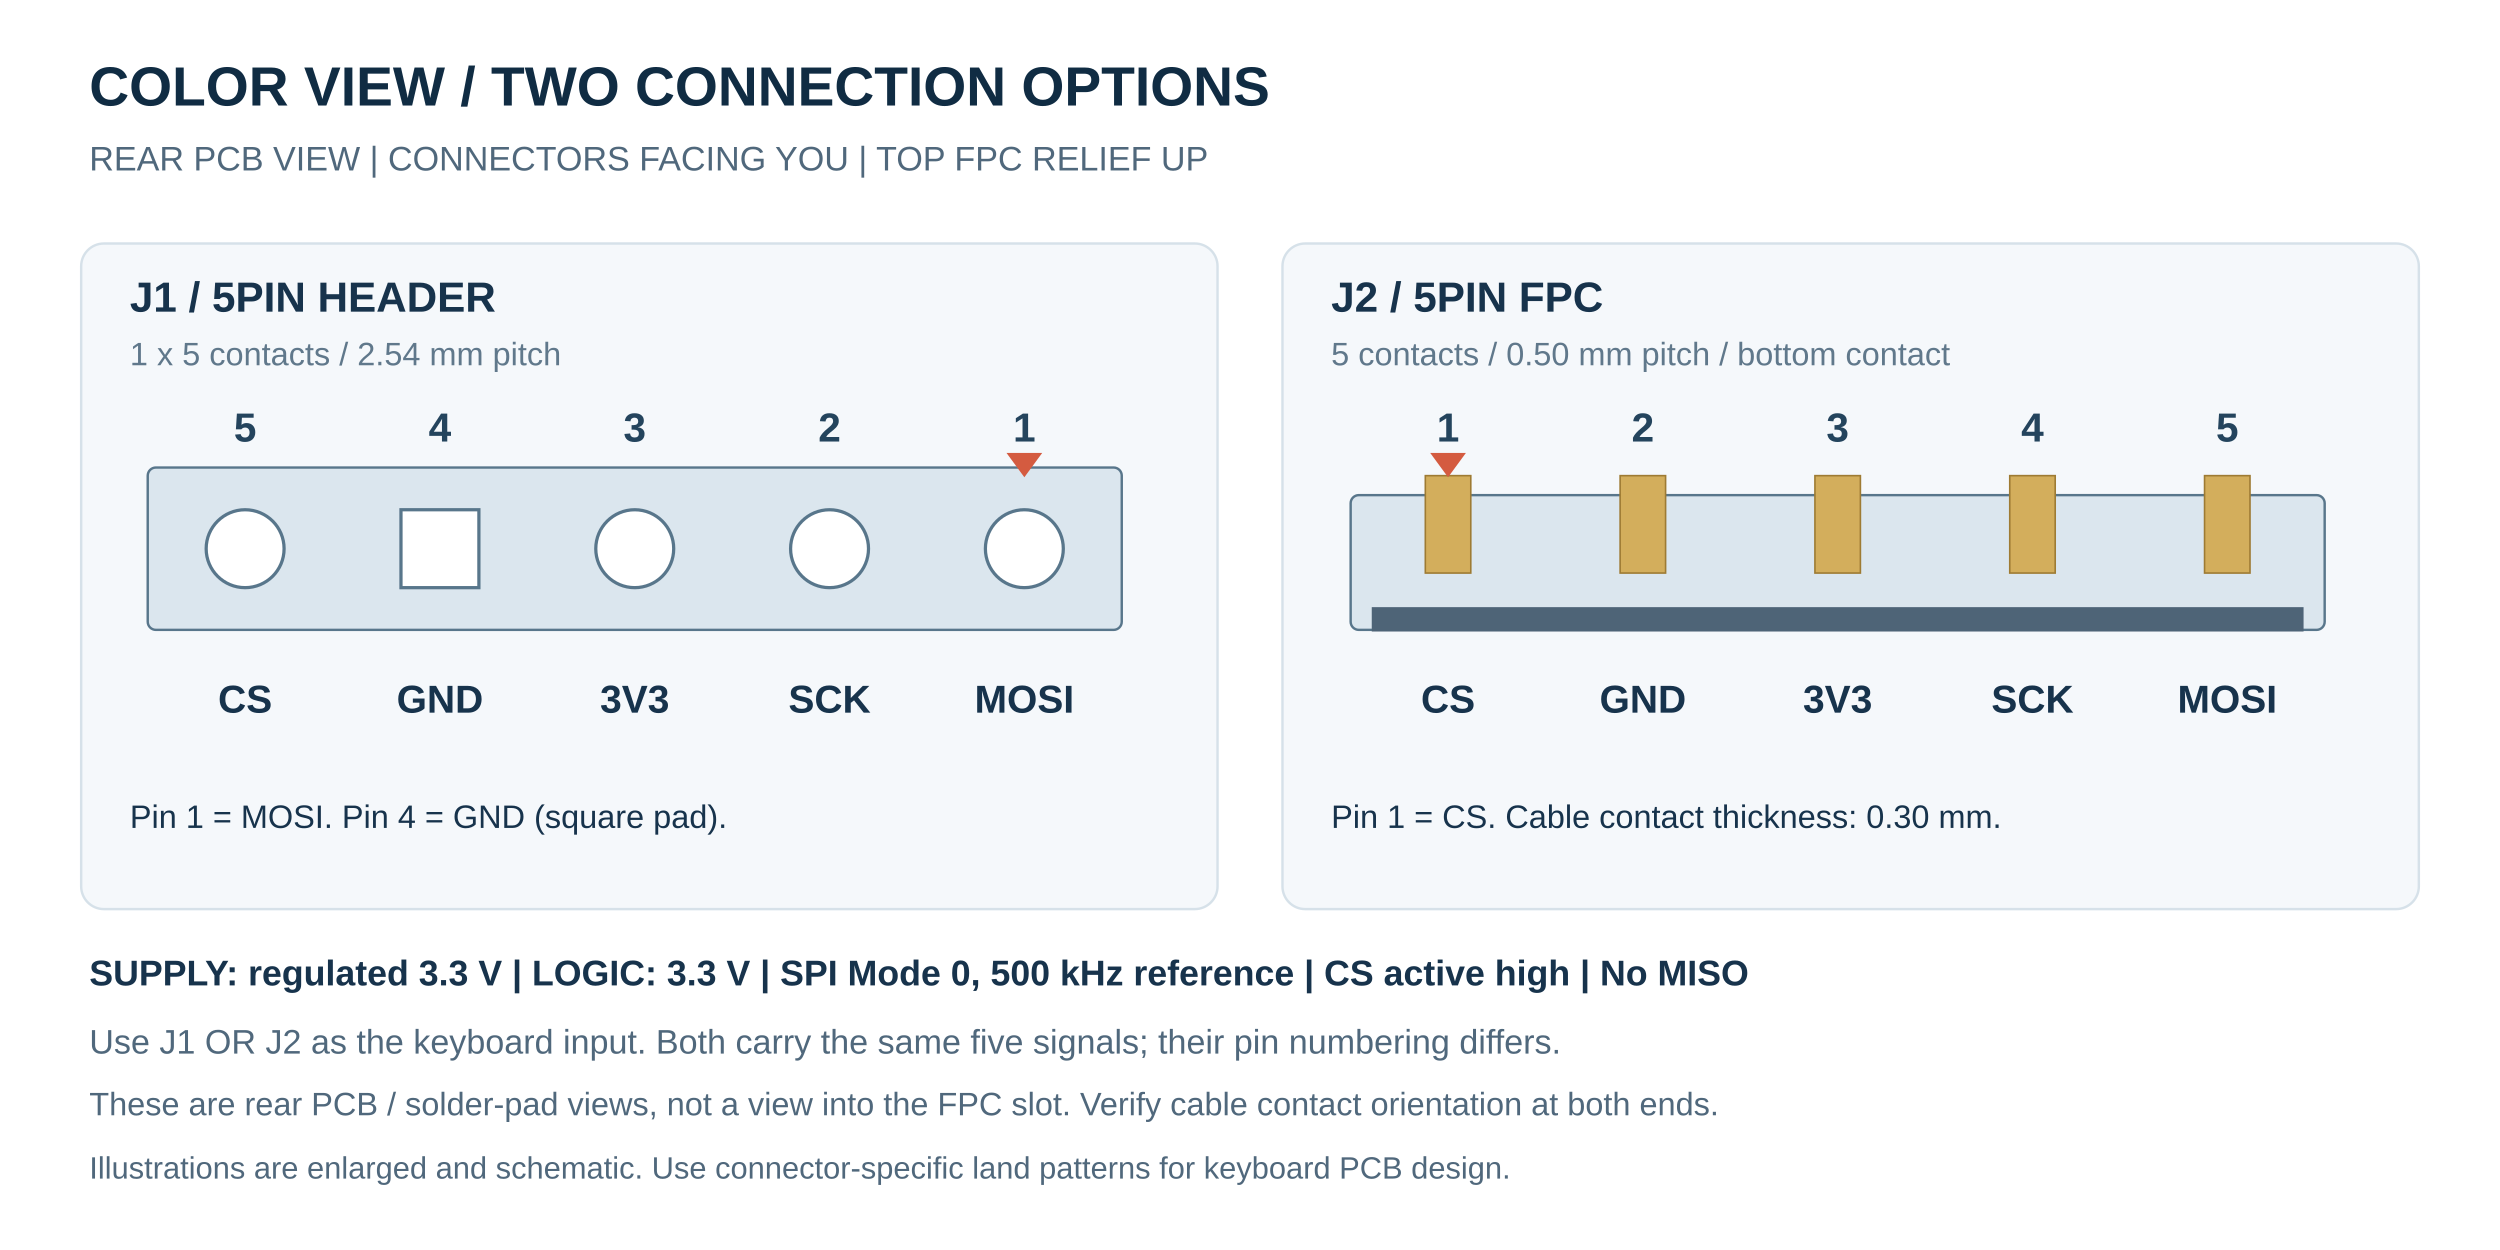
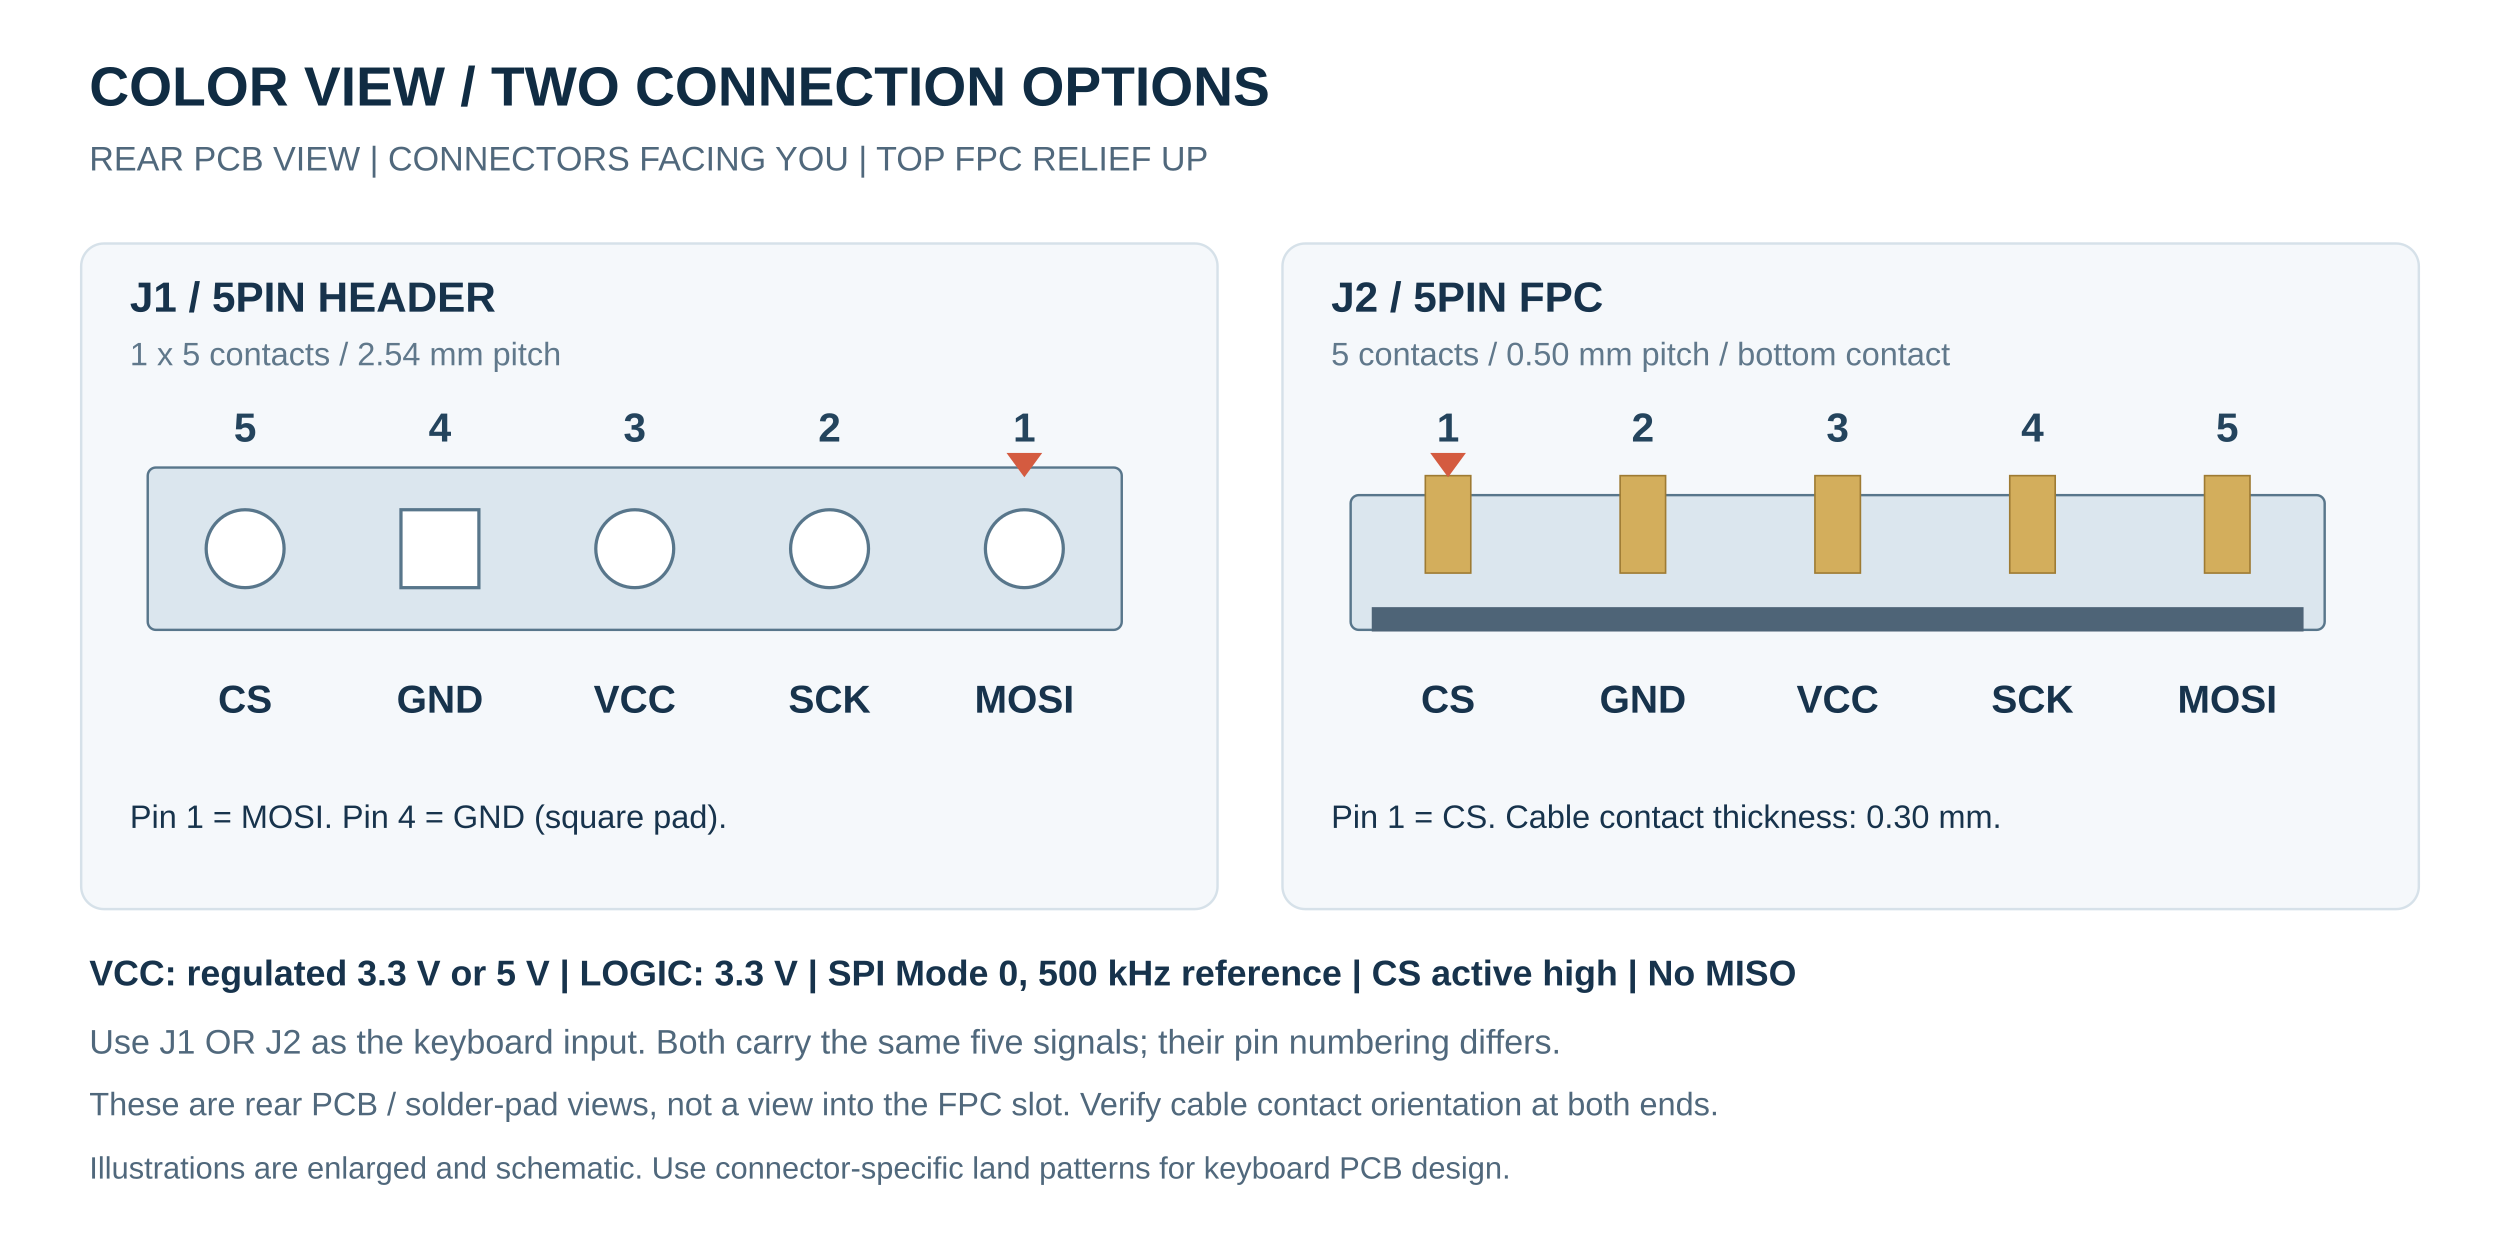
<svg xmlns="http://www.w3.org/2000/svg" width="1540" height="770" viewBox="0 0 1540 770" role="img" aria-labelledby="title desc">
  <rect width="1540" height="770" fill="#fff" />
  <text x="55" y="65" font-family="Arial,Helvetica,sans-serif" font-size="34" font-weight="700" fill="#102c43" text-anchor="start">COLOR VIEW / TWO CONNECTION OPTIONS</text>
  <text x="55" y="105" font-family="Arial,Helvetica,sans-serif" font-size="21" font-weight="400" fill="#50687c" text-anchor="start">REAR PCB VIEW  |  CONNECTORS FACING YOU  |  TOP FPC RELIEF UP</text>
  <rect x="50" y="150" width="700" height="410" rx="14" fill="#f5f8fb" stroke="#d6e1e9" stroke-width="1.5" />
  <rect x="790" y="150" width="700" height="410" rx="14" fill="#f5f8fb" stroke="#d6e1e9" stroke-width="1.5" />
  <text x="80" y="192" font-family="Arial,Helvetica,sans-serif" font-size="26" font-weight="700" fill="#17334c" text-anchor="start">J1 / 5PIN HEADER</text>
  <text x="80" y="225" font-family="Arial,Helvetica,sans-serif" font-size="20" font-weight="400" fill="#60788b" text-anchor="start">1 x 5 contacts / 2.54 mm pitch</text>
  <rect x="91" y="288" width="600" height="100" rx="5" fill="#dbe6ee" stroke="#58768b" stroke-width="1.5" />
  <text x="151" y="272" font-family="Arial,Helvetica,sans-serif" font-size="25" font-weight="700" fill="#24445d" text-anchor="middle">5</text>
  <circle cx="151" cy="338" r="24" fill="#fff" stroke="#58768b" stroke-width="2" />
  <text x="151" y="439" font-family="Arial,Helvetica,sans-serif" font-size="24" font-weight="700" fill="#17334c" text-anchor="middle">CS</text>
  <text x="271" y="272" font-family="Arial,Helvetica,sans-serif" font-size="25" font-weight="700" fill="#24445d" text-anchor="middle">4</text>
  <rect x="247" y="314" width="48" height="48" rx="0" fill="#fff" stroke="#58768b" stroke-width="2" />
  <text x="271" y="439" font-family="Arial,Helvetica,sans-serif" font-size="24" font-weight="700" fill="#17334c" text-anchor="middle">GND</text>
  <text x="391" y="272" font-family="Arial,Helvetica,sans-serif" font-size="25" font-weight="700" fill="#24445d" text-anchor="middle">3</text>
  <circle cx="391" cy="338" r="24" fill="#fff" stroke="#58768b" stroke-width="2" />
-   <text x="391" y="439" font-family="Arial,Helvetica,sans-serif" font-size="24" font-weight="700" fill="#17334c" text-anchor="middle">3V3</text>
+   <text x="391" y="439" font-family="Arial,Helvetica,sans-serif" font-size="24" font-weight="700" fill="#17334c" text-anchor="middle">VCC</text>
  <text x="511" y="272" font-family="Arial,Helvetica,sans-serif" font-size="25" font-weight="700" fill="#24445d" text-anchor="middle">2</text>
  <circle cx="511" cy="338" r="24" fill="#fff" stroke="#58768b" stroke-width="2" />
  <text x="511" y="439" font-family="Arial,Helvetica,sans-serif" font-size="24" font-weight="700" fill="#17334c" text-anchor="middle">SCK</text>
  <text x="631" y="272" font-family="Arial,Helvetica,sans-serif" font-size="25" font-weight="700" fill="#24445d" text-anchor="middle">1</text>
  <circle cx="631" cy="338" r="24" fill="#fff" stroke="#58768b" stroke-width="2" />
  <text x="631" y="439" font-family="Arial,Helvetica,sans-serif" font-size="24" font-weight="700" fill="#17334c" text-anchor="middle">MOSI</text>
  <polygon points="631,294 620,279 642,279" fill="#d45b40" stroke="none" stroke-width="1" stroke-linejoin="round" />
  <text x="80" y="510" font-family="Arial,Helvetica,sans-serif" font-size="20" font-weight="400" fill="#17334c" text-anchor="start">Pin 1 = MOSI. Pin 4 = GND (square pad).</text>
  <text x="820" y="192" font-family="Arial,Helvetica,sans-serif" font-size="26" font-weight="700" fill="#17334c" text-anchor="start">J2 / 5PIN FPC</text>
  <text x="820" y="225" font-family="Arial,Helvetica,sans-serif" font-size="20" font-weight="400" fill="#60788b" text-anchor="start">5 contacts / 0.50 mm pitch / bottom contact</text>
  <rect x="832" y="305" width="600" height="83" rx="5" fill="#dbe6ee" stroke="#58768b" stroke-width="1.5" />
  <text x="892" y="272" font-family="Arial,Helvetica,sans-serif" font-size="25" font-weight="700" fill="#24445d" text-anchor="middle">1</text>
  <rect x="878" y="293" width="28" height="60" rx="0" fill="#d3ae5c" stroke="#9e7b33" stroke-width="1" />
  <text x="892" y="439" font-family="Arial,Helvetica,sans-serif" font-size="24" font-weight="700" fill="#17334c" text-anchor="middle">CS</text>
  <text x="1012" y="272" font-family="Arial,Helvetica,sans-serif" font-size="25" font-weight="700" fill="#24445d" text-anchor="middle">2</text>
  <rect x="998" y="293" width="28" height="60" rx="0" fill="#d3ae5c" stroke="#9e7b33" stroke-width="1" />
  <text x="1012" y="439" font-family="Arial,Helvetica,sans-serif" font-size="24" font-weight="700" fill="#17334c" text-anchor="middle">GND</text>
  <text x="1132" y="272" font-family="Arial,Helvetica,sans-serif" font-size="25" font-weight="700" fill="#24445d" text-anchor="middle">3</text>
  <rect x="1118" y="293" width="28" height="60" rx="0" fill="#d3ae5c" stroke="#9e7b33" stroke-width="1" />
-   <text x="1132" y="439" font-family="Arial,Helvetica,sans-serif" font-size="24" font-weight="700" fill="#17334c" text-anchor="middle">3V3</text>
+   <text x="1132" y="439" font-family="Arial,Helvetica,sans-serif" font-size="24" font-weight="700" fill="#17334c" text-anchor="middle">VCC</text>
  <text x="1252" y="272" font-family="Arial,Helvetica,sans-serif" font-size="25" font-weight="700" fill="#24445d" text-anchor="middle">4</text>
  <rect x="1238" y="293" width="28" height="60" rx="0" fill="#d3ae5c" stroke="#9e7b33" stroke-width="1" />
  <text x="1252" y="439" font-family="Arial,Helvetica,sans-serif" font-size="24" font-weight="700" fill="#17334c" text-anchor="middle">SCK</text>
  <text x="1372" y="272" font-family="Arial,Helvetica,sans-serif" font-size="25" font-weight="700" fill="#24445d" text-anchor="middle">5</text>
  <rect x="1358" y="293" width="28" height="60" rx="0" fill="#d3ae5c" stroke="#9e7b33" stroke-width="1" />
  <text x="1372" y="439" font-family="Arial,Helvetica,sans-serif" font-size="24" font-weight="700" fill="#17334c" text-anchor="middle">MOSI</text>
  <polygon points="892,294 881,279 903,279" fill="#d45b40" stroke="none" stroke-width="1" stroke-linejoin="round" />
  <rect x="845" y="374" width="574" height="15" rx="0" fill="#4e6477" stroke="none" stroke-width="1" />
  <text x="820" y="510" font-family="Arial,Helvetica,sans-serif" font-size="20" font-weight="400" fill="#17334c" text-anchor="start">Pin 1 = CS. Cable contact thickness: 0.30 mm.</text>
-   <text x="55" y="607" font-family="Arial,Helvetica,sans-serif" font-size="22" font-weight="700" fill="#17334c" text-anchor="start">SUPPLY: regulated 3.3 V  |  LOGIC: 3.3 V  |  SPI Mode 0, 500 kHz reference  |  CS active high  |  No MISO</text>
+   <text x="55" y="607" font-family="Arial,Helvetica,sans-serif" font-size="22" font-weight="700" fill="#17334c" text-anchor="start">VCC: regulated 3.3 V or 5 V  |  LOGIC: 3.3 V  |  SPI Mode 0, 500 kHz reference  |  CS active high  |  No MISO</text>
  <text x="55" y="649" font-family="Arial,Helvetica,sans-serif" font-size="21" font-weight="400" fill="#50687c" text-anchor="start">Use J1 OR J2 as the keyboard input. Both carry the same five signals; their pin numbering differs.</text>
  <text x="55" y="687" font-family="Arial,Helvetica,sans-serif" font-size="20" font-weight="400" fill="#50687c" text-anchor="start">These are rear PCB / solder-pad views, not a view into the FPC slot. Verify cable contact orientation at both ends.</text>
  <text x="55" y="726" font-family="Arial,Helvetica,sans-serif" font-size="19" font-weight="400" fill="#50687c" text-anchor="start">Illustrations are enlarged and schematic. Use connector-specific land patterns for keyboard PCB design.</text>
</svg>
